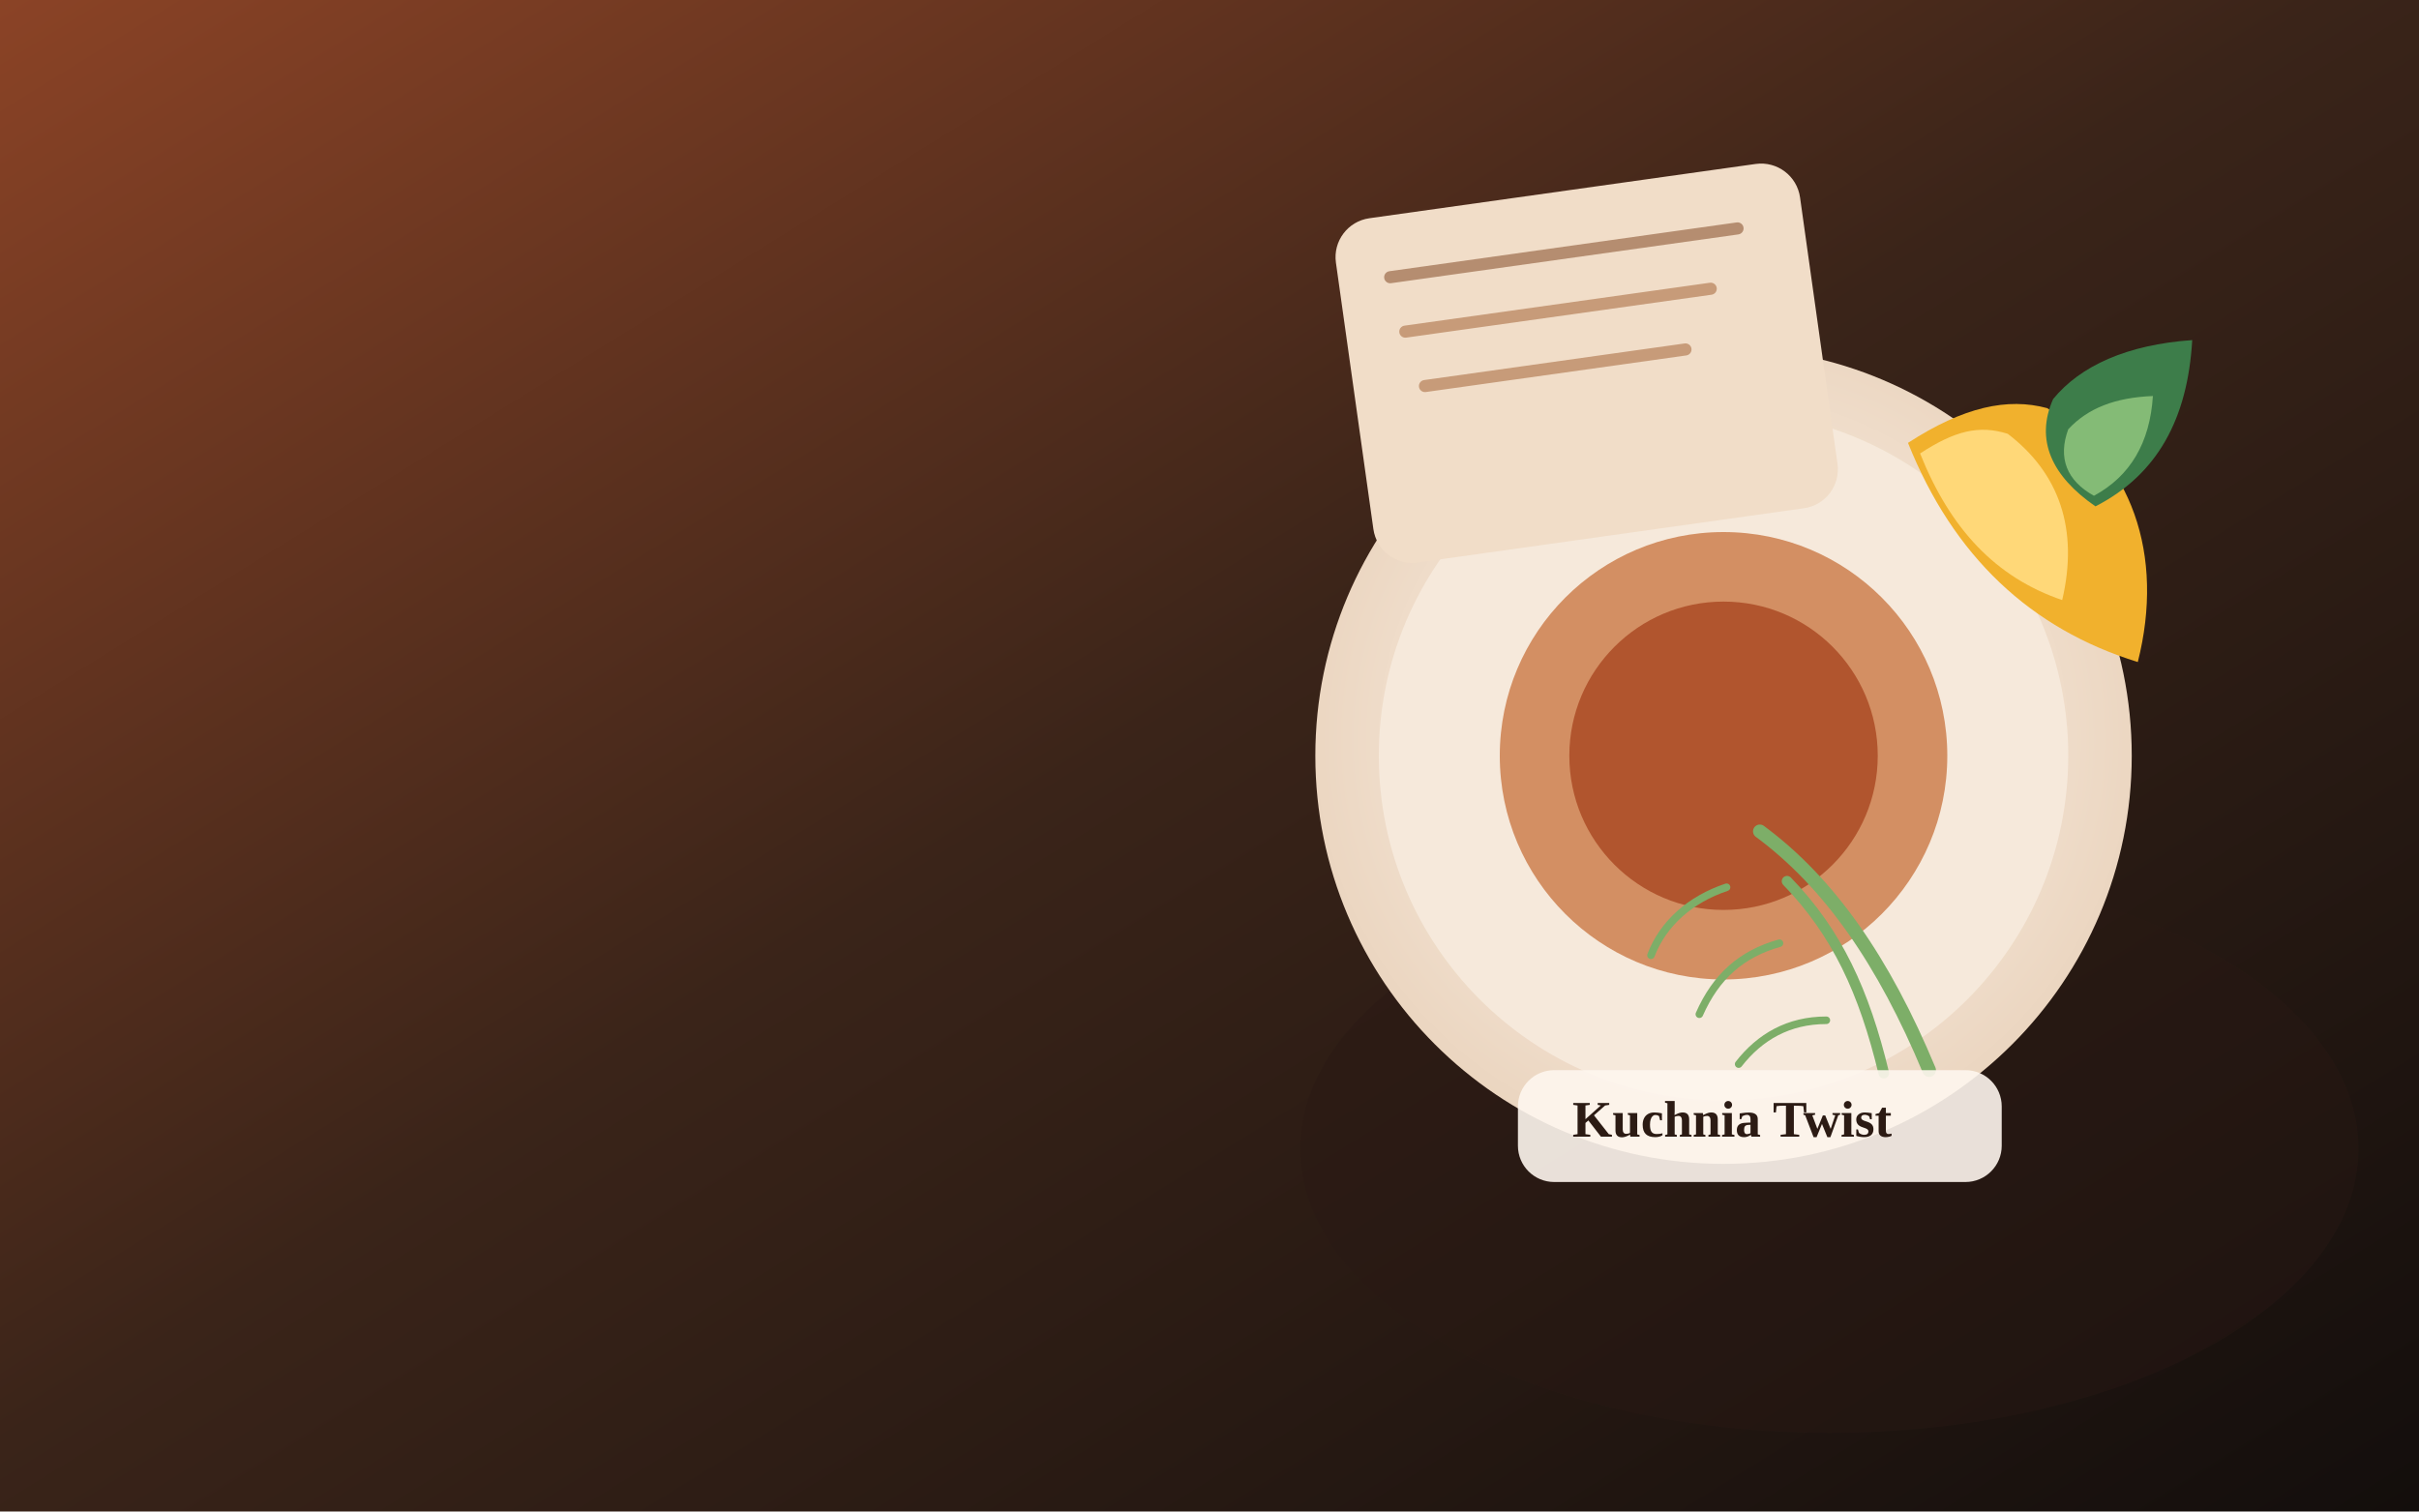
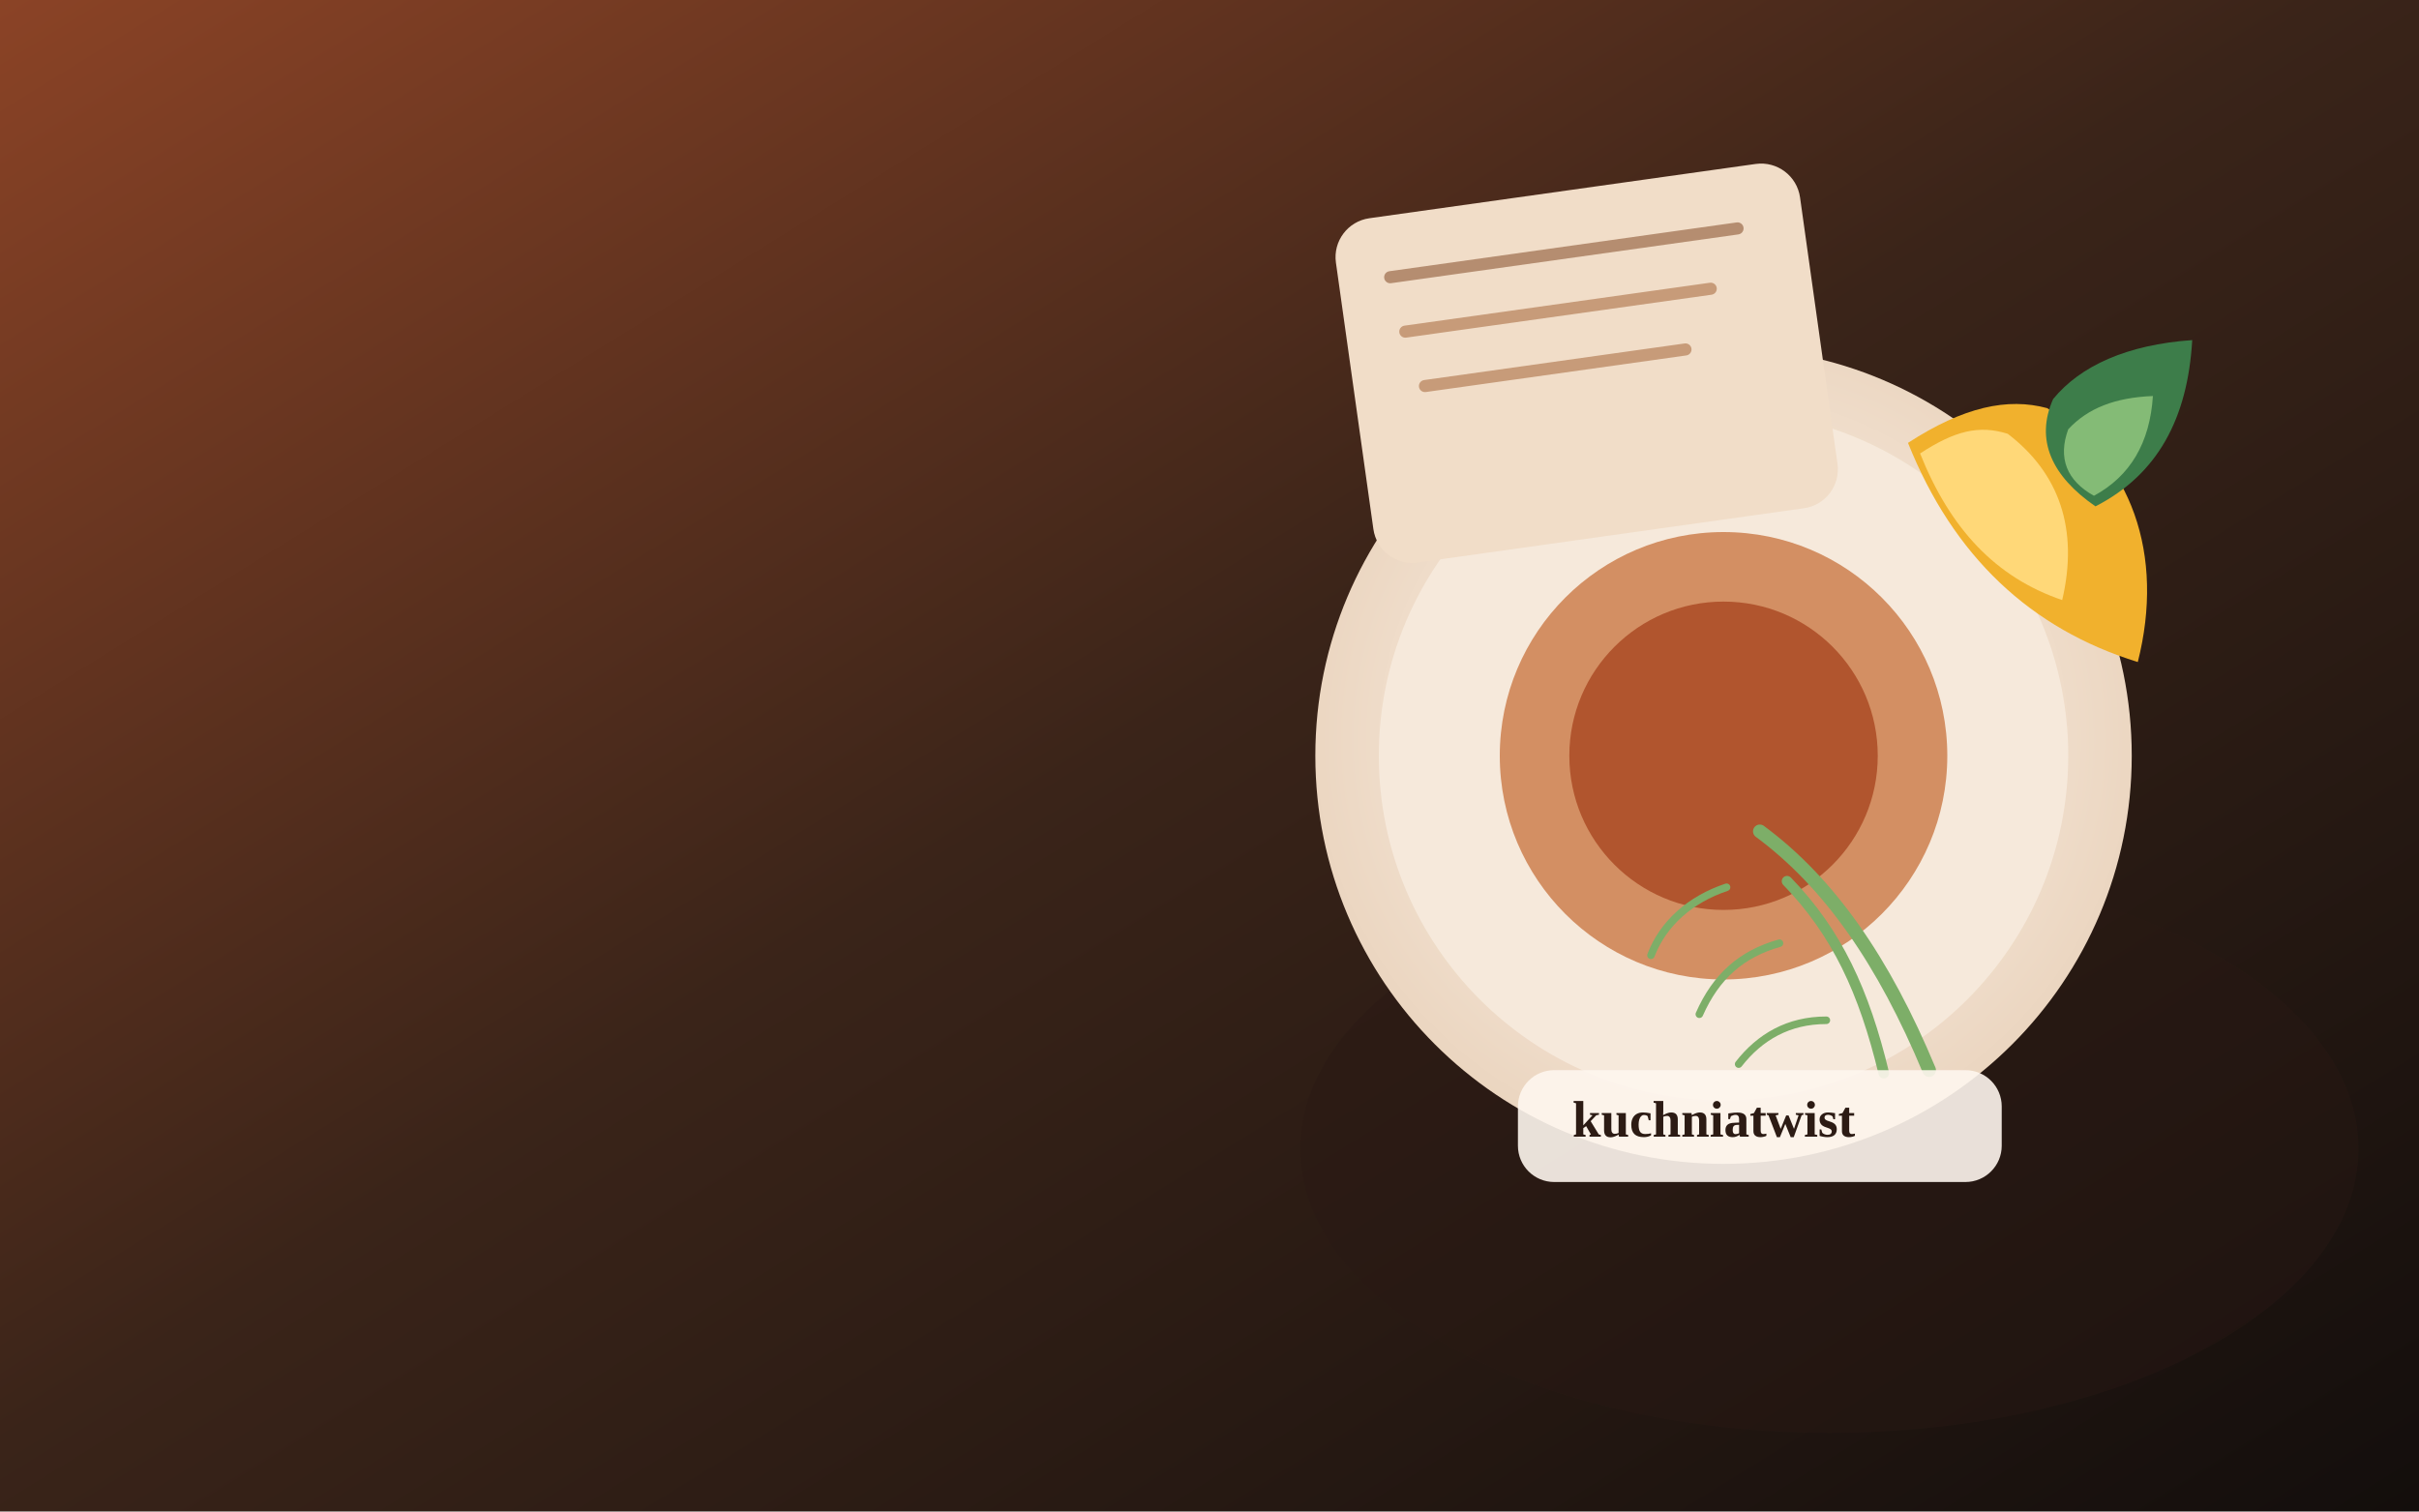
<svg xmlns="http://www.w3.org/2000/svg" viewBox="0 0 1600 1000" role="img" aria-labelledby="title desc">
  <defs>
    <linearGradient id="bg" x1="0" y1="0" x2="1" y2="1">
      <stop offset="0%" stop-color="#8b4326" />
      <stop offset="48%" stop-color="#3a2419" />
      <stop offset="100%" stop-color="#130e0c" />
    </linearGradient>
    <radialGradient id="plate" cx="50%" cy="48%" r="54%">
      <stop offset="0%" stop-color="#fff7ef" />
      <stop offset="100%" stop-color="#ead4be" />
    </radialGradient>
  </defs>
  <rect width="1600" height="1000" fill="url(#bg)" />
  <ellipse cx="1210" cy="760" rx="350" ry="188" fill="#291914" opacity=".42" />
  <ellipse cx="1140" cy="500" rx="270" ry="270" fill="url(#plate)" />
  <ellipse cx="1140" cy="500" rx="228" ry="228" fill="#f6e9db" />
  <ellipse cx="1140" cy="500" rx="148" ry="148" fill="#d38f63" />
  <ellipse cx="1140" cy="500" rx="102" ry="102" fill="#b1552e" />
  <rect x="880" y="148" width="310" height="230" rx="26" fill="#f1ddc8" transform="rotate(-8 880 148)" />
  <rect x="915" y="180" width="240" height="8" rx="4" fill="#b58d70" transform="rotate(-8 915 180)" />
  <rect x="925" y="216" width="212" height="8" rx="4" fill="#c79b79" transform="rotate(-8 925 216)" />
  <rect x="938" y="252" width="182" height="8" rx="4" fill="#c79b79" transform="rotate(-8 938 252)" />
  <path d="M1354 270c56 34 78 97 60 168-71-22-122-70-152-145 37-24 66-30 92-23z" fill="#f1b12d" />
  <path d="M1328 287c34 26 47 63 36 110-44-15-74-47-94-97 23-15 39-19 58-13z" fill="#ffd878" />
  <path d="M1358 264c18-22 49-36 92-39-3 52-23 89-64 110-29-20-40-44-28-71z" fill="#3d7d4a" />
  <path d="M1368 284c13-14 31-21 56-22-2 31-15 53-39 66-18-10-24-25-17-44z" fill="#84bb76" />
  <g fill="none" stroke="#7dae68" stroke-linecap="round">
    <path d="M1276 708c-30-72-66-124-112-158" stroke-width="9" />
    <path d="M1246 710c-13-54-31-93-64-127" stroke-width="7" />
    <path d="M1208 675c-25 0-44 11-58 29" stroke-width="5" />
    <path d="M1177 624c-25 7-42 22-53 47" stroke-width="5" />
    <path d="M1142 587c-24 8-42 24-50 45" stroke-width="5" />
  </g>
  <rect x="1004" y="708" width="320" height="74" rx="24" fill="#fef6ee" opacity=".9" />
-   <text x="1040" y="752" font-family="Georgia, 'Times New Roman', serif" font-size="34" font-weight="700" fill="#2c1b14">Kuchnia Twist</text>
+   <text x="1040" y="752" font-family="Georgia, 'Times New Roman', serif" font-size="34" font-weight="700" fill="#2c1b14">kuchniatwist</text>
</svg>
